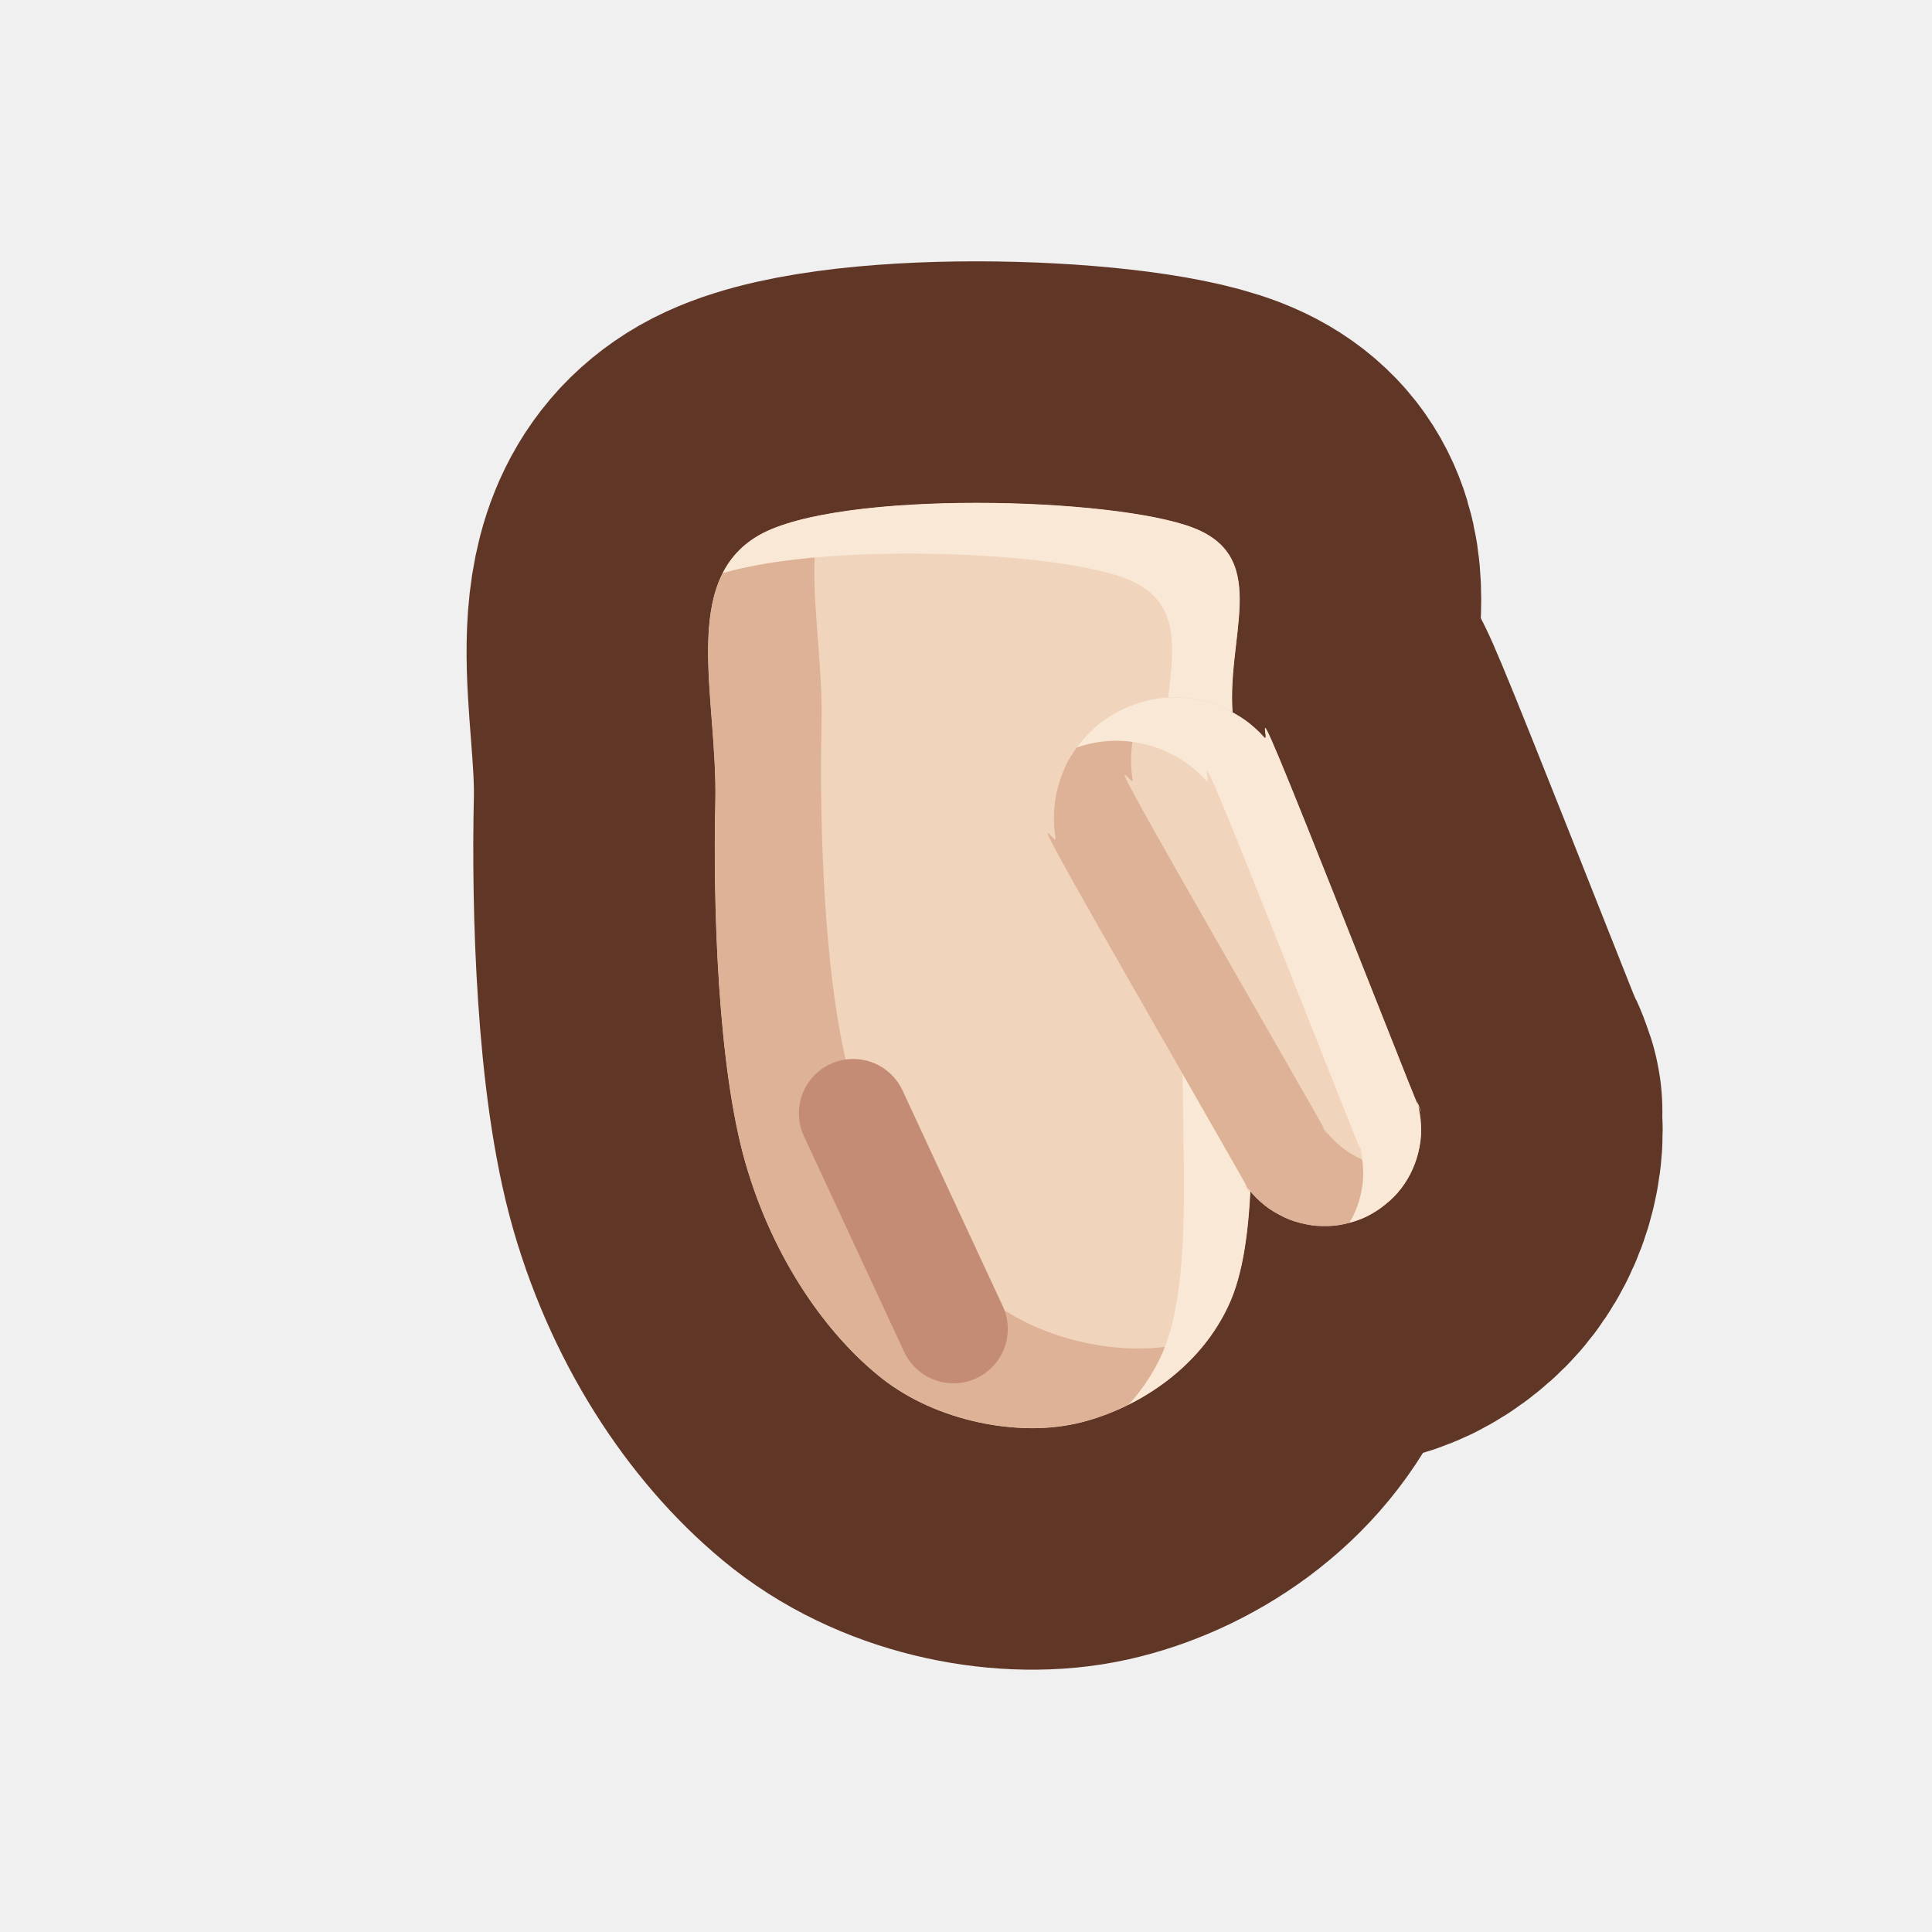
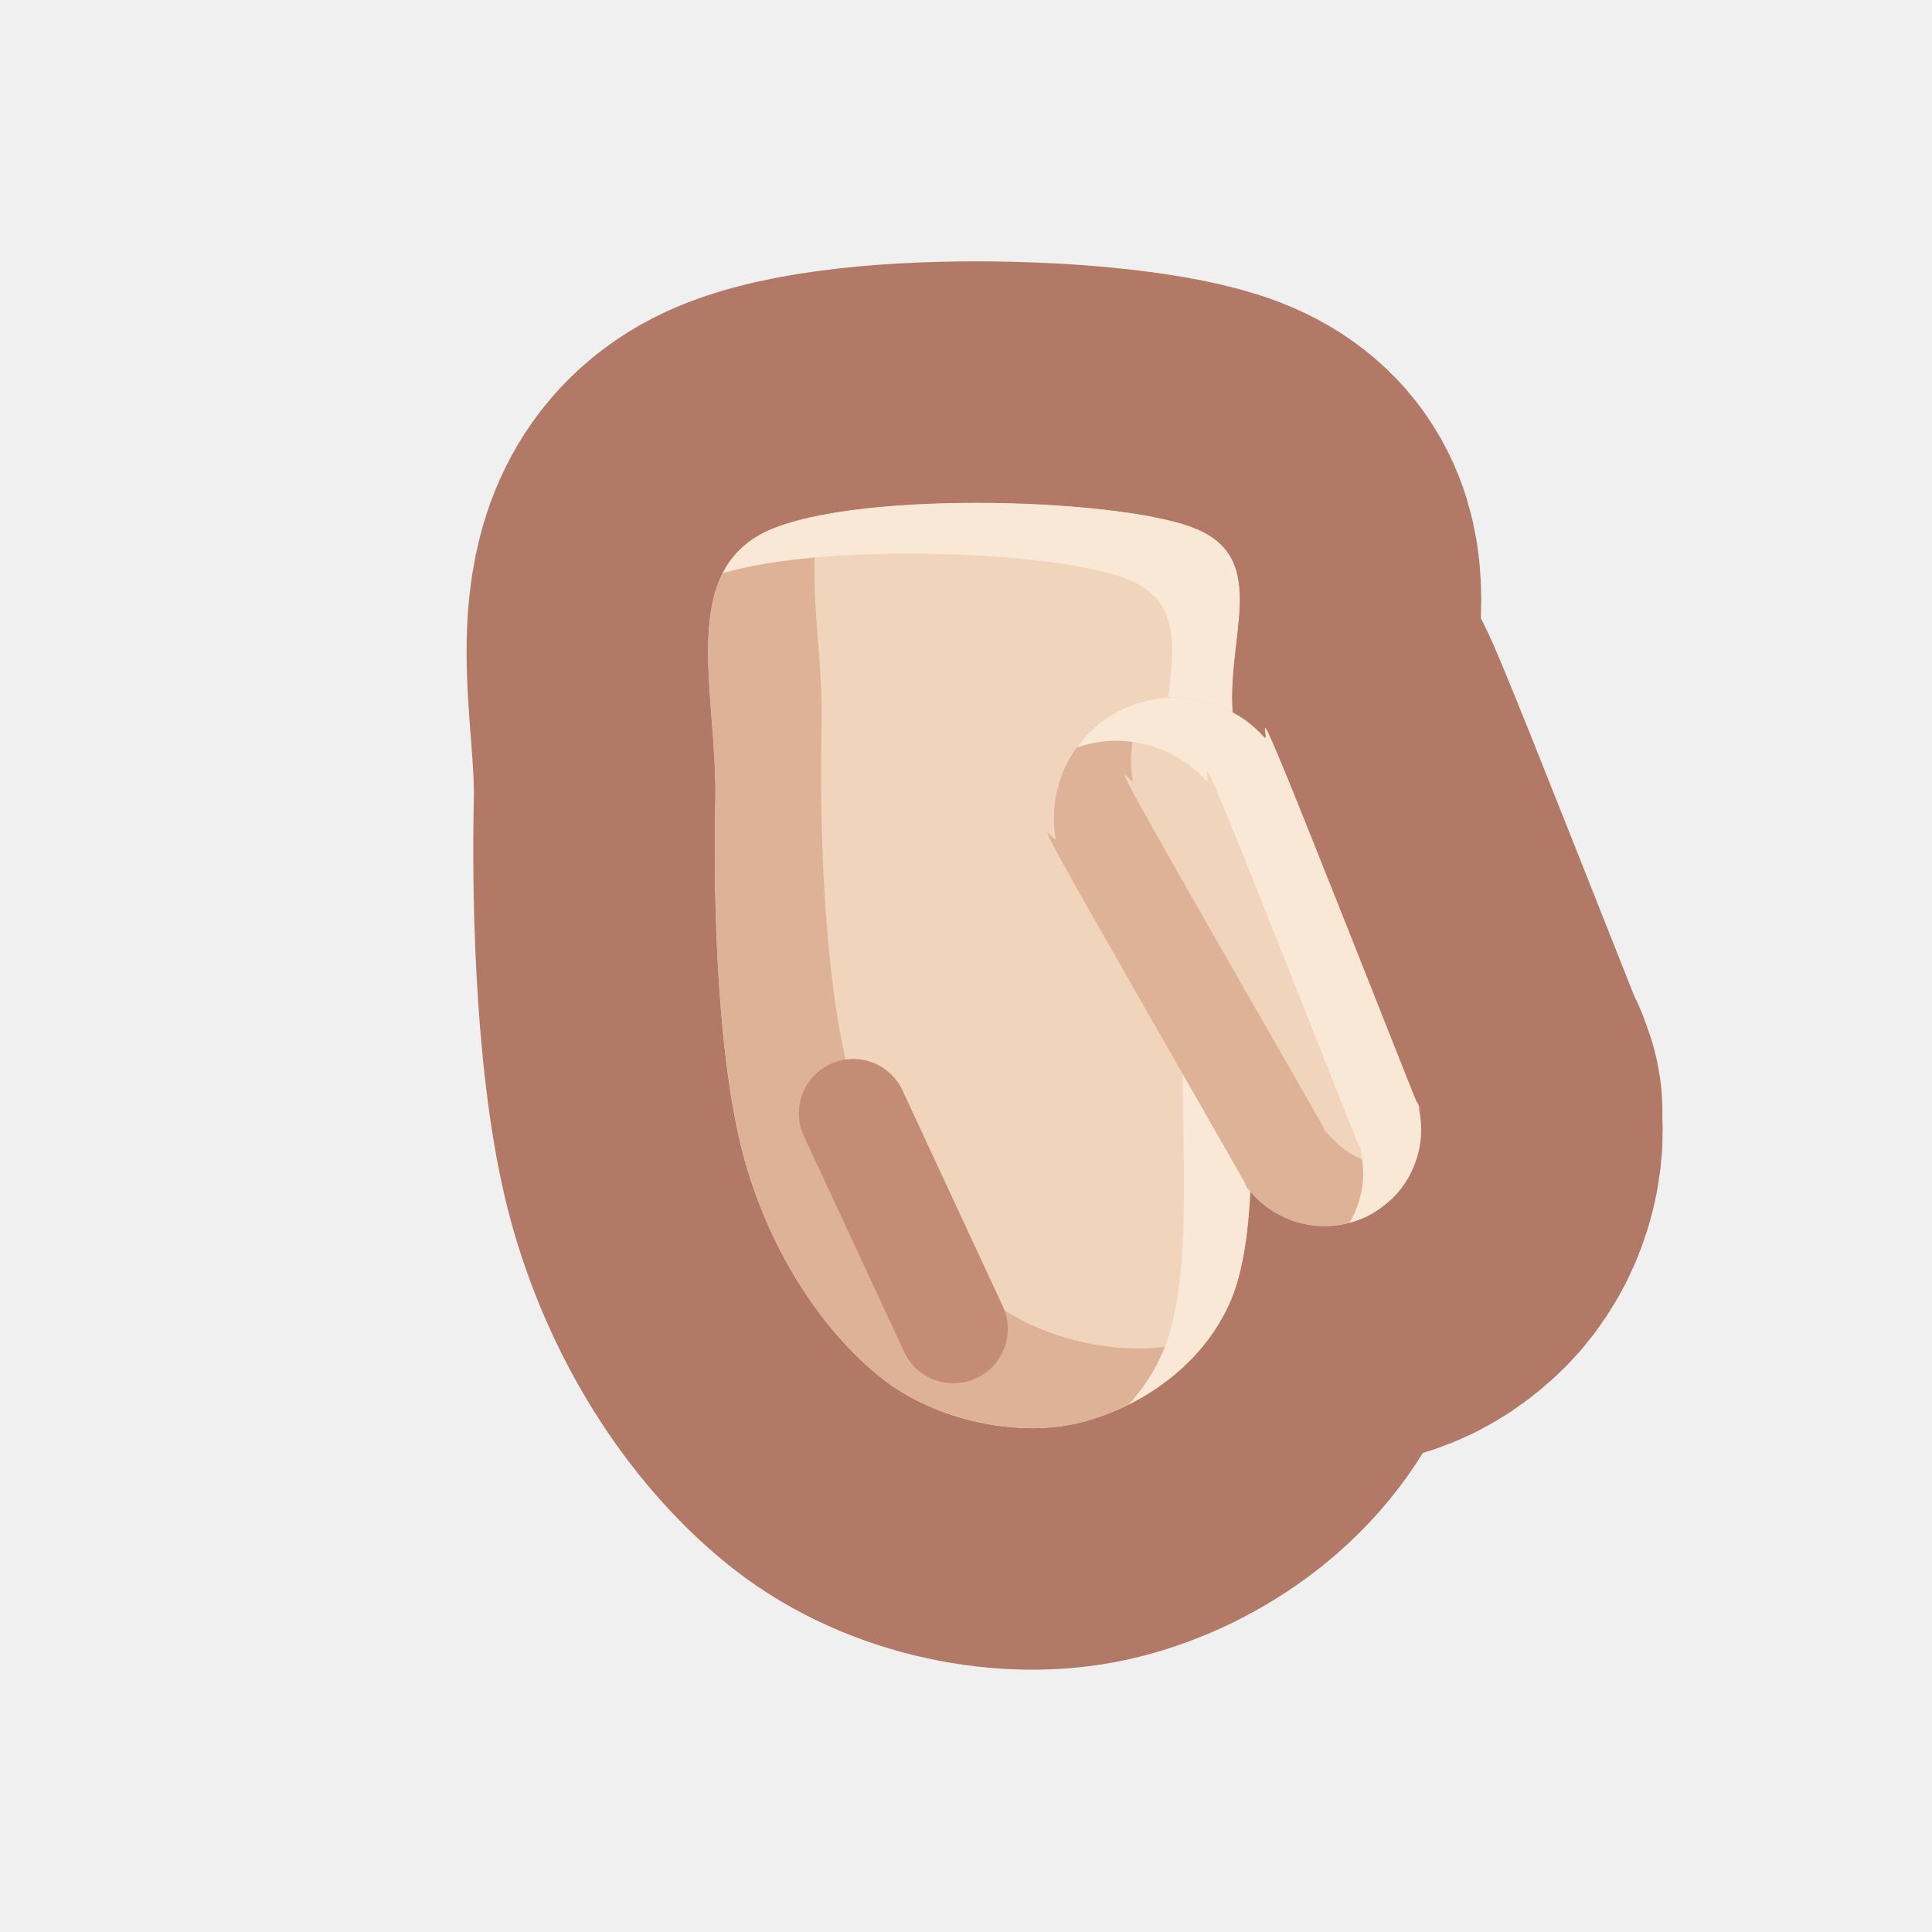
<svg xmlns="http://www.w3.org/2000/svg" width="32" height="32" viewBox="0 -23 8 8" shape-rendering="geometricPrecision">
  <defs>
    <g id="g0">
      <path d="M3.143,-20.784 C2.813,-20.595 2.971,-20.114 2.962,-19.681 C2.952,-19.247 2.972,-18.581 3.087,-18.183 C3.202,-17.785 3.424,-17.472 3.652,-17.292 C3.880,-17.113 4.214,-17.051 4.455,-17.105 C4.696,-17.159 4.976,-17.331 5.097,-17.616 C5.217,-17.902 5.175,-18.418 5.177,-18.818 C5.178,-19.218 5.145,-19.684 5.107,-20.017 C5.068,-20.349 5.270,-20.686 4.943,-20.814 C4.616,-20.942 3.474,-20.973 3.143,-20.784 Z" />
    </g>
    <clipPath id="cg0">
      <path d="M3.143,-20.784 C2.813,-20.595 2.971,-20.114 2.962,-19.681 C2.952,-19.247 2.972,-18.581 3.087,-18.183 C3.202,-17.785 3.424,-17.472 3.652,-17.292 C3.880,-17.113 4.214,-17.051 4.455,-17.105 C4.696,-17.159 4.976,-17.331 5.097,-17.616 C5.217,-17.902 5.175,-18.418 5.177,-18.818 C5.178,-19.218 5.145,-19.684 5.107,-20.017 C5.068,-20.349 5.270,-20.686 4.943,-20.814 C4.616,-20.942 3.474,-20.973 3.143,-20.784 Z" />
    </clipPath>
    <mask id="msg0">
      <rect x="-5" y="-28" width="18" height="18" fill="white" />
      <use href="#g0" fill="black" transform="translate(0.440,-0.330)" />
    </mask>
    <mask id="mlg0">
      <rect x="-5" y="-28" width="18" height="18" fill="white" />
      <use href="#g0" fill="black" transform="translate(-0.280,0.210)" />
    </mask>
    <g id="g1">
      <path d="M5.113,-18.175 C5.240,-17.952 5.140,-18.118 5.158,-18.092 C5.176,-18.067 5.197,-18.043 5.220,-18.023 C5.243,-18.002 5.270,-17.984 5.297,-17.970 C5.324,-17.955 5.354,-17.943 5.384,-17.936 C5.414,-17.928 5.446,-17.923 5.477,-17.923 C5.508,-17.922 5.540,-17.925 5.570,-17.932 C5.600,-17.939 5.631,-17.949 5.658,-17.962 C5.686,-17.976 5.713,-17.993 5.737,-18.013 C5.761,-18.032 5.784,-18.055 5.803,-18.080 C5.821,-18.104 5.838,-18.132 5.850,-18.160 C5.863,-18.189 5.872,-18.219 5.878,-18.250 C5.884,-18.280 5.886,-18.312 5.884,-18.343 C5.883,-18.374 5.877,-18.405 5.869,-18.435 C5.860,-18.465 5.927,-18.284 5.832,-18.521 C5.737,-18.759 5.397,-19.623 5.297,-19.861 C5.198,-20.098 5.258,-19.921 5.235,-19.947 C5.211,-19.974 5.184,-19.998 5.155,-20.019 C5.126,-20.039 5.094,-20.057 5.062,-20.071 C5.029,-20.086 4.994,-20.096 4.960,-20.103 C4.925,-20.110 4.889,-20.113 4.853,-20.113 C4.818,-20.112 4.781,-20.107 4.747,-20.099 C4.712,-20.091 4.678,-20.078 4.646,-20.063 C4.614,-20.048 4.583,-20.028 4.555,-20.007 C4.527,-19.985 4.501,-19.959 4.479,-19.932 C4.456,-19.905 4.436,-19.874 4.419,-19.843 C4.403,-19.811 4.390,-19.777 4.381,-19.743 C4.371,-19.709 4.366,-19.673 4.364,-19.637 C4.362,-19.602 4.364,-19.566 4.370,-19.531 C4.376,-19.496 4.275,-19.654 4.399,-19.428 C4.523,-19.202 4.987,-18.397 5.113,-18.175 Z" />
    </g>
    <clipPath id="cg1">
      <path d="M5.113,-18.175 C5.240,-17.952 5.140,-18.118 5.158,-18.092 C5.176,-18.067 5.197,-18.043 5.220,-18.023 C5.243,-18.002 5.270,-17.984 5.297,-17.970 C5.324,-17.955 5.354,-17.943 5.384,-17.936 C5.414,-17.928 5.446,-17.923 5.477,-17.923 C5.508,-17.922 5.540,-17.925 5.570,-17.932 C5.600,-17.939 5.631,-17.949 5.658,-17.962 C5.686,-17.976 5.713,-17.993 5.737,-18.013 C5.761,-18.032 5.784,-18.055 5.803,-18.080 C5.821,-18.104 5.838,-18.132 5.850,-18.160 C5.863,-18.189 5.872,-18.219 5.878,-18.250 C5.884,-18.280 5.886,-18.312 5.884,-18.343 C5.883,-18.374 5.877,-18.405 5.869,-18.435 C5.860,-18.465 5.927,-18.284 5.832,-18.521 C5.737,-18.759 5.397,-19.623 5.297,-19.861 C5.198,-20.098 5.258,-19.921 5.235,-19.947 C5.211,-19.974 5.184,-19.998 5.155,-20.019 C5.126,-20.039 5.094,-20.057 5.062,-20.071 C5.029,-20.086 4.994,-20.096 4.960,-20.103 C4.925,-20.110 4.889,-20.113 4.853,-20.113 C4.818,-20.112 4.781,-20.107 4.747,-20.099 C4.712,-20.091 4.678,-20.078 4.646,-20.063 C4.614,-20.048 4.583,-20.028 4.555,-20.007 C4.527,-19.985 4.501,-19.959 4.479,-19.932 C4.456,-19.905 4.436,-19.874 4.419,-19.843 C4.403,-19.811 4.390,-19.777 4.381,-19.743 C4.371,-19.709 4.366,-19.673 4.364,-19.637 C4.362,-19.602 4.364,-19.566 4.370,-19.531 C4.376,-19.496 4.275,-19.654 4.399,-19.428 C4.523,-19.202 4.987,-18.397 5.113,-18.175 Z" />
    </clipPath>
    <mask id="msg1">
      <rect x="-5" y="-28" width="18" height="18" fill="white" />
      <use href="#g1" fill="black" transform="translate(0.320,-0.240)" />
    </mask>
    <mask id="mlg1">
      <rect x="-5" y="-28" width="18" height="18" fill="white" />
      <use href="#g1" fill="black" transform="translate(-0.240,0.180)" />
    </mask>
  </defs>
-   <use href="#g0" fill="none" stroke="rgb(96,54,38)" stroke-width="2.000" stroke-linejoin="round" />
-   <use href="#g0" fill="rgb(96,54,38)" />
-   <use href="#g1" fill="none" stroke="rgb(96,54,38)" stroke-width="2.000" stroke-linejoin="round" />
-   <use href="#g1" fill="rgb(96,54,38)" />
+   <use href="#g0" fill="none" stroke="rgb(178,122,102)" stroke-width="2.000" stroke-linejoin="round" />
+   <use href="#g0" fill="rgb(178,122,102)" />
+   <use href="#g1" fill="none" stroke="rgb(178,122,102)" stroke-width="2.000" stroke-linejoin="round" />
+   <use href="#g1" fill="rgb(178,122,102)" />
  <use href="#g0" fill="rgb(240,212,188)" />
  <g clip-path="url(#cg0)">
    <rect x="-5" y="-28" width="18" height="18" fill="rgb(222,178,150)" mask="url(#msg0)" />
  </g>
  <g clip-path="url(#cg0)">
    <rect x="-5" y="-28" width="18" height="18" fill="rgb(250,232,214)" mask="url(#mlg0)" />
  </g>
  <use href="#g1" fill="rgb(240,212,188)" />
  <g clip-path="url(#cg1)">
    <rect x="-5" y="-28" width="18" height="18" fill="rgb(222,178,150)" mask="url(#msg1)" />
  </g>
  <g clip-path="url(#cg1)">
    <rect x="-5" y="-28" width="18" height="18" fill="rgb(250,232,214)" mask="url(#mlg1)" />
  </g>
  <path d="M3.533,-18.390 L3.948,-17.497" fill="none" stroke="rgb(196,140,116)" stroke-width="0.450" stroke-linecap="round" stroke-linejoin="round" />
</svg>
